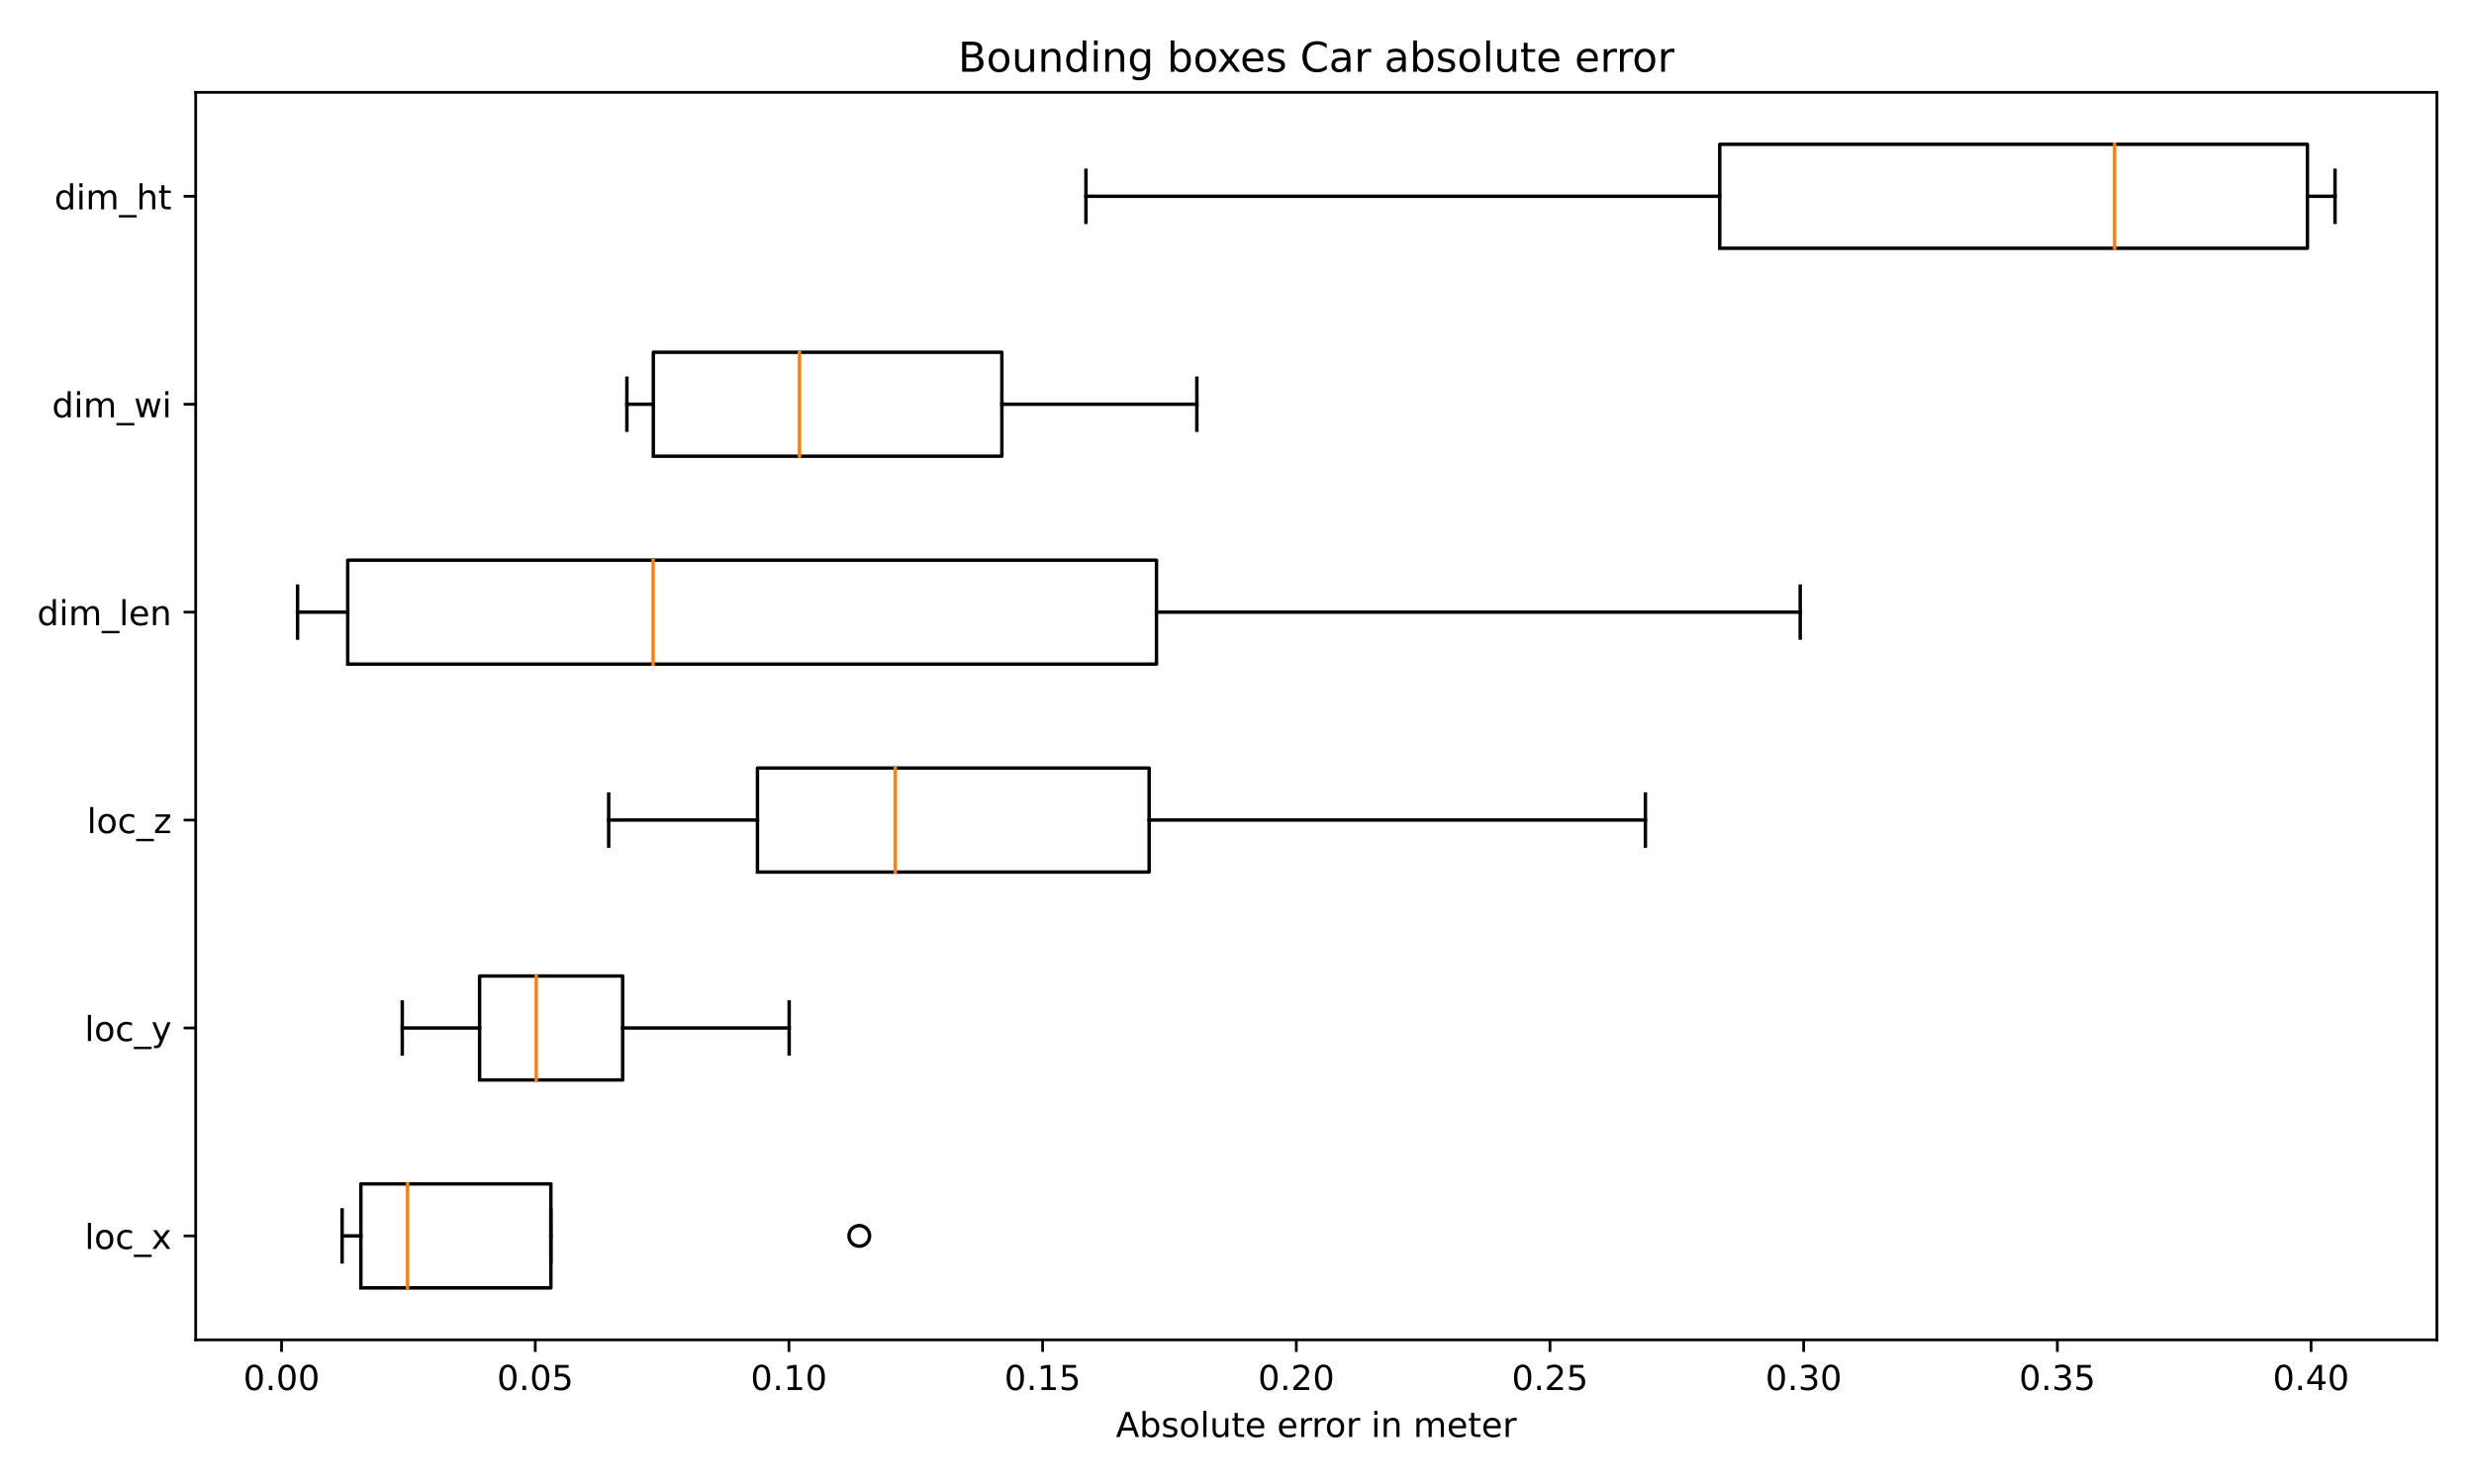
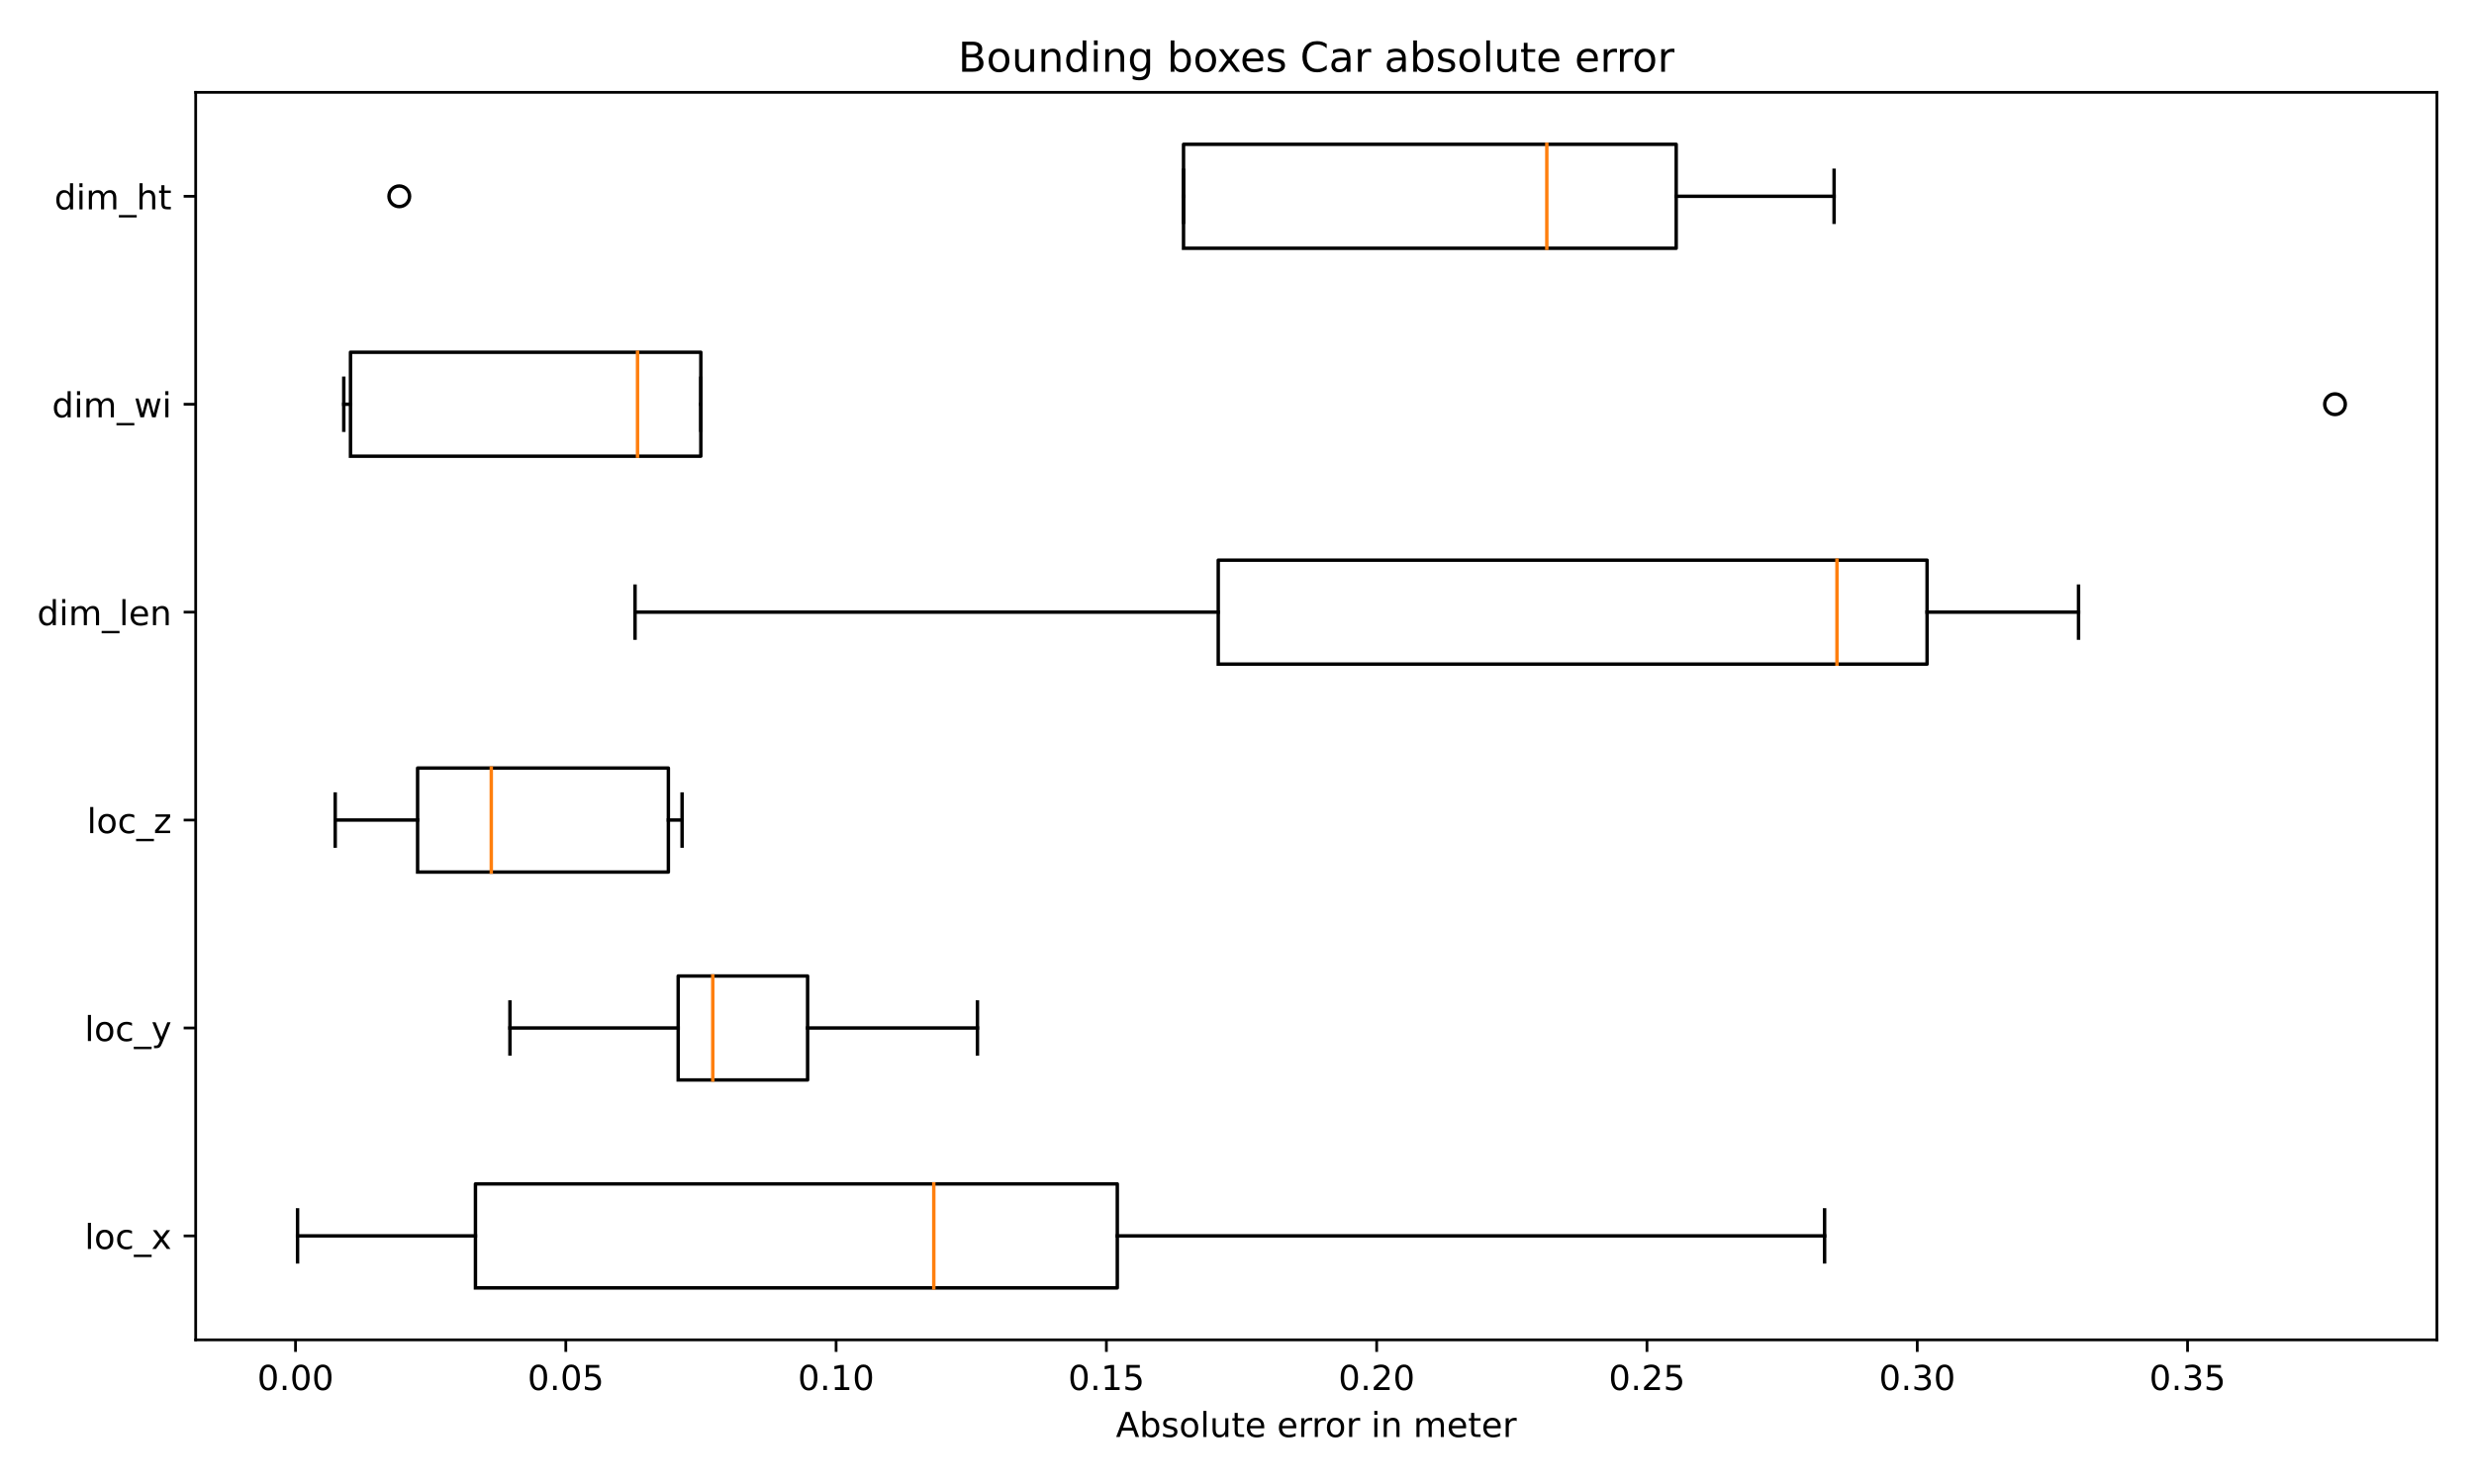
<svg xmlns="http://www.w3.org/2000/svg" xmlns:xlink="http://www.w3.org/1999/xlink" width="720pt" height="432pt" viewBox="0 0 720 432" version="1.1">
  <defs>
    <style type="text/css">*{stroke-linejoin: round; stroke-linecap: butt}</style>
  </defs>
  <g id="figure_1">
    <g id="patch_1">
      <path d="M 0 432  L 720 432  L 720 0  L 0 0  z " style="fill: #ffffff" />
    </g>
    <g id="axes_1">
      <g id="patch_2">
        <path d="M 56.95 390.04  L 709.2 390.04  L 709.2 26.88  L 56.95 26.88  z " style="fill: #ffffff" />
      </g>
      <g id="matplotlib.axis_1">
        <g id="xtick_1">
          <g id="line2d_1">
            <defs>
-               <path id="m356ff795f7" d="M 0 0  L 0 3.5  " style="stroke: #000000; stroke-width: 0.8" />
+               <path id="meb055a3986" d="M 0 0  L 0 3.5  " style="stroke: #000000; stroke-width: 0.8" />
            </defs>
            <g>
-               <use xlink:href="#m356ff795f7" x="81.938" y="390.04" style="stroke: #000000; stroke-width: 0.8" />
+               <use xlink:href="#meb055a3986" x="86.005" y="390.04" style="stroke: #000000; stroke-width: 0.8" />
            </g>
          </g>
          <g id="text_1">
-             <g transform="translate(70.80567 404.6384)scale(0.1 -0.1)">
+             <g transform="translate(74.87181 404.6384)scale(0.1 -0.1)">
              <defs>
                <path id="DejaVuSans-30" d="M 2034 4250  Q 1547 4250 1301 3770  Q 1056 3291 1056 2328  Q 1056 1369 1301 889  Q 1547 409 2034 409  Q 2525 409 2770 889  Q 3016 1369 3016 2328  Q 3016 3291 2770 3770  Q 2525 4250 2034 4250  z M 2034 4750  Q 2819 4750 3233 4129  Q 3647 3509 3647 2328  Q 3647 1150 3233 529  Q 2819 -91 2034 -91  Q 1250 -91 836 529  Q 422 1150 422 2328  Q 422 3509 836 4129  Q 1250 4750 2034 4750  z " transform="scale(0.015625)" />
                <path id="DejaVuSans-2e" d="M 684 794  L 1344 794  L 1344 0  L 684 0  L 684 794  z " transform="scale(0.015625)" />
              </defs>
              <use xlink:href="#DejaVuSans-30" />
              <use xlink:href="#DejaVuSans-2e" x="63.623" />
              <use xlink:href="#DejaVuSans-30" x="95.41" />
              <use xlink:href="#DejaVuSans-30" x="159.033" />
            </g>
          </g>
        </g>
        <g id="xtick_2">
          <g id="line2d_2">
            <g>
-               <use xlink:href="#m356ff795f7" x="155.768" y="390.04" style="stroke: #000000; stroke-width: 0.8" />
+               <use xlink:href="#meb055a3986" x="164.666" y="390.04" style="stroke: #000000; stroke-width: 0.8" />
            </g>
          </g>
          <g id="text_2">
-             <g transform="translate(144.6354 404.6384)scale(0.1 -0.1)">
+             <g transform="translate(153.5333 404.6384)scale(0.1 -0.1)">
              <defs>
                <path id="DejaVuSans-35" d="M 691 4666  L 3169 4666  L 3169 4134  L 1269 4134  L 1269 2991  Q 1406 3038 1543 3061  Q 1681 3084 1819 3084  Q 2600 3084 3056 2656  Q 3513 2228 3513 1497  Q 3513 744 3044 326  Q 2575 -91 1722 -91  Q 1428 -91 1123 -41  Q 819 9 494 109  L 494 744  Q 775 591 1075 516  Q 1375 441 1709 441  Q 2250 441 2565 725  Q 2881 1009 2881 1497  Q 2881 1984 2565 2268  Q 2250 2553 1709 2553  Q 1456 2553 1204 2497  Q 953 2441 691 2322  L 691 4666  z " transform="scale(0.015625)" />
              </defs>
              <use xlink:href="#DejaVuSans-30" />
              <use xlink:href="#DejaVuSans-2e" x="63.623" />
              <use xlink:href="#DejaVuSans-30" x="95.41" />
              <use xlink:href="#DejaVuSans-35" x="159.033" />
            </g>
          </g>
        </g>
        <g id="xtick_3">
          <g id="line2d_3">
            <g>
-               <use xlink:href="#m356ff795f7" x="229.598" y="390.04" style="stroke: #000000; stroke-width: 0.8" />
+               <use xlink:href="#meb055a3986" x="243.328" y="390.04" style="stroke: #000000; stroke-width: 0.8" />
            </g>
          </g>
          <g id="text_3">
-             <g transform="translate(218.4652 404.6384)scale(0.1 -0.1)">
+             <g transform="translate(232.1947 404.6384)scale(0.1 -0.1)">
              <defs>
                <path id="DejaVuSans-31" d="M 794 531  L 1825 531  L 1825 4091  L 703 3866  L 703 4441  L 1819 4666  L 2450 4666  L 2450 531  L 3481 531  L 3481 0  L 794 0  L 794 531  z " transform="scale(0.015625)" />
              </defs>
              <use xlink:href="#DejaVuSans-30" />
              <use xlink:href="#DejaVuSans-2e" x="63.623" />
              <use xlink:href="#DejaVuSans-31" x="95.41" />
              <use xlink:href="#DejaVuSans-30" x="159.033" />
            </g>
          </g>
        </g>
        <g id="xtick_4">
          <g id="line2d_4">
            <g>
-               <use xlink:href="#m356ff795f7" x="303.428" y="390.04" style="stroke: #000000; stroke-width: 0.8" />
+               <use xlink:href="#meb055a3986" x="321.989" y="390.04" style="stroke: #000000; stroke-width: 0.8" />
            </g>
          </g>
          <g id="text_4">
-             <g transform="translate(292.295 404.6384)scale(0.1 -0.1)">
+             <g transform="translate(310.8561 404.6384)scale(0.1 -0.1)">
              <use xlink:href="#DejaVuSans-30" />
              <use xlink:href="#DejaVuSans-2e" x="63.623" />
              <use xlink:href="#DejaVuSans-31" x="95.41" />
              <use xlink:href="#DejaVuSans-35" x="159.033" />
            </g>
          </g>
        </g>
        <g id="xtick_5">
          <g id="line2d_5">
            <g>
-               <use xlink:href="#m356ff795f7" x="377.258" y="390.04" style="stroke: #000000; stroke-width: 0.8" />
+               <use xlink:href="#meb055a3986" x="400.65" y="390.04" style="stroke: #000000; stroke-width: 0.8" />
            </g>
          </g>
          <g id="text_5">
-             <g transform="translate(366.1248 404.6384)scale(0.1 -0.1)">
+             <g transform="translate(389.5176 404.6384)scale(0.1 -0.1)">
              <defs>
                <path id="DejaVuSans-32" d="M 1228 531  L 3431 531  L 3431 0  L 469 0  L 469 531  Q 828 903 1448 1529  Q 2069 2156 2228 2338  Q 2531 2678 2651 2914  Q 2772 3150 2772 3378  Q 2772 3750 2511 3984  Q 2250 4219 1831 4219  Q 1534 4219 1204 4116  Q 875 4013 500 3803  L 500 4441  Q 881 4594 1212 4672  Q 1544 4750 1819 4750  Q 2544 4750 2975 4387  Q 3406 4025 3406 3419  Q 3406 3131 3298 2873  Q 3191 2616 2906 2266  Q 2828 2175 2409 1742  Q 1991 1309 1228 531  z " transform="scale(0.015625)" />
              </defs>
              <use xlink:href="#DejaVuSans-30" />
              <use xlink:href="#DejaVuSans-2e" x="63.623" />
              <use xlink:href="#DejaVuSans-32" x="95.41" />
              <use xlink:href="#DejaVuSans-30" x="159.033" />
            </g>
          </g>
        </g>
        <g id="xtick_6">
          <g id="line2d_6">
            <g>
-               <use xlink:href="#m356ff795f7" x="451.087" y="390.04" style="stroke: #000000; stroke-width: 0.8" />
+               <use xlink:href="#meb055a3986" x="479.312" y="390.04" style="stroke: #000000; stroke-width: 0.8" />
            </g>
          </g>
          <g id="text_6">
-             <g transform="translate(439.9545 404.6384)scale(0.1 -0.1)">
+             <g transform="translate(468.179 404.6384)scale(0.1 -0.1)">
              <use xlink:href="#DejaVuSans-30" />
              <use xlink:href="#DejaVuSans-2e" x="63.623" />
              <use xlink:href="#DejaVuSans-32" x="95.41" />
              <use xlink:href="#DejaVuSans-35" x="159.033" />
            </g>
          </g>
        </g>
        <g id="xtick_7">
          <g id="line2d_7">
            <g>
-               <use xlink:href="#m356ff795f7" x="524.917" y="390.04" style="stroke: #000000; stroke-width: 0.8" />
+               <use xlink:href="#meb055a3986" x="557.973" y="390.04" style="stroke: #000000; stroke-width: 0.8" />
            </g>
          </g>
          <g id="text_7">
-             <g transform="translate(513.7843 404.6384)scale(0.1 -0.1)">
+             <g transform="translate(546.8405 404.6384)scale(0.1 -0.1)">
              <defs>
                <path id="DejaVuSans-33" d="M 2597 2516  Q 3050 2419 3304 2112  Q 3559 1806 3559 1356  Q 3559 666 3084 287  Q 2609 -91 1734 -91  Q 1441 -91 1130 -33  Q 819 25 488 141  L 488 750  Q 750 597 1062 519  Q 1375 441 1716 441  Q 2309 441 2620 675  Q 2931 909 2931 1356  Q 2931 1769 2642 2001  Q 2353 2234 1838 2234  L 1294 2234  L 1294 2753  L 1863 2753  Q 2328 2753 2575 2939  Q 2822 3125 2822 3475  Q 2822 3834 2567 4026  Q 2313 4219 1838 4219  Q 1578 4219 1281 4162  Q 984 4106 628 3988  L 628 4550  Q 988 4650 1302 4700  Q 1616 4750 1894 4750  Q 2613 4750 3031 4423  Q 3450 4097 3450 3541  Q 3450 3153 3228 2886  Q 3006 2619 2597 2516  z " transform="scale(0.015625)" />
              </defs>
              <use xlink:href="#DejaVuSans-30" />
              <use xlink:href="#DejaVuSans-2e" x="63.623" />
              <use xlink:href="#DejaVuSans-33" x="95.41" />
              <use xlink:href="#DejaVuSans-30" x="159.033" />
            </g>
          </g>
        </g>
        <g id="xtick_8">
          <g id="line2d_8">
            <g>
-               <use xlink:href="#m356ff795f7" x="598.747" y="390.04" style="stroke: #000000; stroke-width: 0.8" />
+               <use xlink:href="#meb055a3986" x="636.635" y="390.04" style="stroke: #000000; stroke-width: 0.8" />
            </g>
          </g>
          <g id="text_8">
-             <g transform="translate(587.6141 404.6384)scale(0.1 -0.1)">
+             <g transform="translate(625.5019 404.6384)scale(0.1 -0.1)">
              <use xlink:href="#DejaVuSans-30" />
              <use xlink:href="#DejaVuSans-2e" x="63.623" />
              <use xlink:href="#DejaVuSans-33" x="95.41" />
              <use xlink:href="#DejaVuSans-35" x="159.033" />
            </g>
          </g>
        </g>
-         <g id="xtick_9">
-           <g id="line2d_9">
-             <g>
-               <use xlink:href="#m356ff795f7" x="672.577" y="390.04" style="stroke: #000000; stroke-width: 0.8" />
-             </g>
-           </g>
-           <g id="text_9">
-             <g transform="translate(661.4439 404.6384)scale(0.1 -0.1)">
-               <defs>
-                 <path id="DejaVuSans-34" d="M 2419 4116  L 825 1625  L 2419 1625  L 2419 4116  z M 2253 4666  L 3047 4666  L 3047 1625  L 3713 1625  L 3713 1100  L 3047 1100  L 3047 0  L 2419 0  L 2419 1100  L 313 1100  L 313 1709  L 2253 4666  z " transform="scale(0.015625)" />
-               </defs>
-               <use xlink:href="#DejaVuSans-30" />
-               <use xlink:href="#DejaVuSans-2e" x="63.623" />
-               <use xlink:href="#DejaVuSans-34" x="95.41" />
-               <use xlink:href="#DejaVuSans-30" x="159.033" />
-             </g>
-           </g>
-         </g>
-         <g id="text_10">
+         <g id="text_9">
          <g transform="translate(324.7555 418.3166)scale(0.1 -0.1)">
            <defs>
              <path id="DejaVuSans-41" d="M 2188 4044  L 1331 1722  L 3047 1722  L 2188 4044  z M 1831 4666  L 2547 4666  L 4325 0  L 3669 0  L 3244 1197  L 1141 1197  L 716 0  L 50 0  L 1831 4666  z " transform="scale(0.015625)" />
              <path id="DejaVuSans-62" d="M 3116 1747  Q 3116 2381 2855 2742  Q 2594 3103 2138 3103  Q 1681 3103 1420 2742  Q 1159 2381 1159 1747  Q 1159 1113 1420 752  Q 1681 391 2138 391  Q 2594 391 2855 752  Q 3116 1113 3116 1747  z M 1159 2969  Q 1341 3281 1617 3432  Q 1894 3584 2278 3584  Q 2916 3584 3314 3078  Q 3713 2572 3713 1747  Q 3713 922 3314 415  Q 2916 -91 2278 -91  Q 1894 -91 1617 61  Q 1341 213 1159 525  L 1159 0  L 581 0  L 581 4863  L 1159 4863  L 1159 2969  z " transform="scale(0.015625)" />
              <path id="DejaVuSans-73" d="M 2834 3397  L 2834 2853  Q 2591 2978 2328 3040  Q 2066 3103 1784 3103  Q 1356 3103 1142 2972  Q 928 2841 928 2578  Q 928 2378 1081 2264  Q 1234 2150 1697 2047  L 1894 2003  Q 2506 1872 2764 1633  Q 3022 1394 3022 966  Q 3022 478 2636 193  Q 2250 -91 1575 -91  Q 1294 -91 989 -36  Q 684 19 347 128  L 347 722  Q 666 556 975 473  Q 1284 391 1588 391  Q 1994 391 2212 530  Q 2431 669 2431 922  Q 2431 1156 2273 1281  Q 2116 1406 1581 1522  L 1381 1569  Q 847 1681 609 1914  Q 372 2147 372 2553  Q 372 3047 722 3315  Q 1072 3584 1716 3584  Q 2034 3584 2315 3537  Q 2597 3491 2834 3397  z " transform="scale(0.015625)" />
              <path id="DejaVuSans-6f" d="M 1959 3097  Q 1497 3097 1228 2736  Q 959 2375 959 1747  Q 959 1119 1226 758  Q 1494 397 1959 397  Q 2419 397 2687 759  Q 2956 1122 2956 1747  Q 2956 2369 2687 2733  Q 2419 3097 1959 3097  z M 1959 3584  Q 2709 3584 3137 3096  Q 3566 2609 3566 1747  Q 3566 888 3137 398  Q 2709 -91 1959 -91  Q 1206 -91 779 398  Q 353 888 353 1747  Q 353 2609 779 3096  Q 1206 3584 1959 3584  z " transform="scale(0.015625)" />
              <path id="DejaVuSans-6c" d="M 603 4863  L 1178 4863  L 1178 0  L 603 0  L 603 4863  z " transform="scale(0.015625)" />
              <path id="DejaVuSans-75" d="M 544 1381  L 544 3500  L 1119 3500  L 1119 1403  Q 1119 906 1312 657  Q 1506 409 1894 409  Q 2359 409 2629 706  Q 2900 1003 2900 1516  L 2900 3500  L 3475 3500  L 3475 0  L 2900 0  L 2900 538  Q 2691 219 2414 64  Q 2138 -91 1772 -91  Q 1169 -91 856 284  Q 544 659 544 1381  z M 1991 3584  L 1991 3584  z " transform="scale(0.015625)" />
              <path id="DejaVuSans-74" d="M 1172 4494  L 1172 3500  L 2356 3500  L 2356 3053  L 1172 3053  L 1172 1153  Q 1172 725 1289 603  Q 1406 481 1766 481  L 2356 481  L 2356 0  L 1766 0  Q 1100 0 847 248  Q 594 497 594 1153  L 594 3053  L 172 3053  L 172 3500  L 594 3500  L 594 4494  L 1172 4494  z " transform="scale(0.015625)" />
              <path id="DejaVuSans-65" d="M 3597 1894  L 3597 1613  L 953 1613  Q 991 1019 1311 708  Q 1631 397 2203 397  Q 2534 397 2845 478  Q 3156 559 3463 722  L 3463 178  Q 3153 47 2828 -22  Q 2503 -91 2169 -91  Q 1331 -91 842 396  Q 353 884 353 1716  Q 353 2575 817 3079  Q 1281 3584 2069 3584  Q 2775 3584 3186 3129  Q 3597 2675 3597 1894  z M 3022 2063  Q 3016 2534 2758 2815  Q 2500 3097 2075 3097  Q 1594 3097 1305 2825  Q 1016 2553 972 2059  L 3022 2063  z " transform="scale(0.015625)" />
              <path id="DejaVuSans-20" transform="scale(0.015625)" />
              <path id="DejaVuSans-72" d="M 2631 2963  Q 2534 3019 2420 3045  Q 2306 3072 2169 3072  Q 1681 3072 1420 2755  Q 1159 2438 1159 1844  L 1159 0  L 581 0  L 581 3500  L 1159 3500  L 1159 2956  Q 1341 3275 1631 3429  Q 1922 3584 2338 3584  Q 2397 3584 2469 3576  Q 2541 3569 2628 3553  L 2631 2963  z " transform="scale(0.015625)" />
              <path id="DejaVuSans-69" d="M 603 3500  L 1178 3500  L 1178 0  L 603 0  L 603 3500  z M 603 4863  L 1178 4863  L 1178 4134  L 603 4134  L 603 4863  z " transform="scale(0.015625)" />
              <path id="DejaVuSans-6e" d="M 3513 2113  L 3513 0  L 2938 0  L 2938 2094  Q 2938 2591 2744 2837  Q 2550 3084 2163 3084  Q 1697 3084 1428 2787  Q 1159 2491 1159 1978  L 1159 0  L 581 0  L 581 3500  L 1159 3500  L 1159 2956  Q 1366 3272 1645 3428  Q 1925 3584 2291 3584  Q 2894 3584 3203 3211  Q 3513 2838 3513 2113  z " transform="scale(0.015625)" />
              <path id="DejaVuSans-6d" d="M 3328 2828  Q 3544 3216 3844 3400  Q 4144 3584 4550 3584  Q 5097 3584 5394 3201  Q 5691 2819 5691 2113  L 5691 0  L 5113 0  L 5113 2094  Q 5113 2597 4934 2840  Q 4756 3084 4391 3084  Q 3944 3084 3684 2787  Q 3425 2491 3425 1978  L 3425 0  L 2847 0  L 2847 2094  Q 2847 2600 2669 2842  Q 2491 3084 2119 3084  Q 1678 3084 1418 2786  Q 1159 2488 1159 1978  L 1159 0  L 581 0  L 581 3500  L 1159 3500  L 1159 2956  Q 1356 3278 1631 3431  Q 1906 3584 2284 3584  Q 2666 3584 2933 3390  Q 3200 3197 3328 2828  z " transform="scale(0.015625)" />
            </defs>
            <use xlink:href="#DejaVuSans-41" />
            <use xlink:href="#DejaVuSans-62" x="68.408" />
            <use xlink:href="#DejaVuSans-73" x="131.885" />
            <use xlink:href="#DejaVuSans-6f" x="183.984" />
            <use xlink:href="#DejaVuSans-6c" x="245.166" />
            <use xlink:href="#DejaVuSans-75" x="272.949" />
            <use xlink:href="#DejaVuSans-74" x="336.328" />
            <use xlink:href="#DejaVuSans-65" x="375.537" />
            <use xlink:href="#DejaVuSans-20" x="437.061" />
            <use xlink:href="#DejaVuSans-65" x="468.848" />
            <use xlink:href="#DejaVuSans-72" x="530.371" />
            <use xlink:href="#DejaVuSans-72" x="569.734" />
            <use xlink:href="#DejaVuSans-6f" x="608.598" />
            <use xlink:href="#DejaVuSans-72" x="669.779" />
            <use xlink:href="#DejaVuSans-20" x="710.893" />
            <use xlink:href="#DejaVuSans-69" x="742.68" />
            <use xlink:href="#DejaVuSans-6e" x="770.463" />
            <use xlink:href="#DejaVuSans-20" x="833.842" />
            <use xlink:href="#DejaVuSans-6d" x="865.629" />
            <use xlink:href="#DejaVuSans-65" x="963.041" />
            <use xlink:href="#DejaVuSans-74" x="1024.564" />
            <use xlink:href="#DejaVuSans-65" x="1063.773" />
            <use xlink:href="#DejaVuSans-72" x="1125.297" />
          </g>
        </g>
      </g>
      <g id="matplotlib.axis_2">
        <g id="ytick_1">
-           <g id="line2d_10">
+           <g id="line2d_9">
            <defs>
-               <path id="m20f7558213" d="M 0 0  L -3.5 0  " style="stroke: #000000; stroke-width: 0.8" />
+               <path id="md4d0b07b8b" d="M 0 0  L -3.5 0  " style="stroke: #000000; stroke-width: 0.8" />
            </defs>
            <g>
-               <use xlink:href="#m20f7558213" x="56.95" y="359.777" style="stroke: #000000; stroke-width: 0.8" />
-             </g>
-           </g>
-           <g id="text_11">
+               <use xlink:href="#md4d0b07b8b" x="56.95" y="359.777" style="stroke: #000000; stroke-width: 0.8" />
+             </g>
+           </g>
+           <g id="text_10">
            <g transform="translate(24.63594 363.5759)scale(0.1 -0.1)">
              <defs>
                <path id="DejaVuSans-63" d="M 3122 3366  L 3122 2828  Q 2878 2963 2633 3030  Q 2388 3097 2138 3097  Q 1578 3097 1268 2742  Q 959 2388 959 1747  Q 959 1106 1268 751  Q 1578 397 2138 397  Q 2388 397 2633 464  Q 2878 531 3122 666  L 3122 134  Q 2881 22 2623 -34  Q 2366 -91 2075 -91  Q 1284 -91 818 406  Q 353 903 353 1747  Q 353 2603 823 3093  Q 1294 3584 2113 3584  Q 2378 3584 2631 3529  Q 2884 3475 3122 3366  z " transform="scale(0.015625)" />
                <path id="DejaVuSans-5f" d="M 3263 -1063  L 3263 -1509  L -63 -1509  L -63 -1063  L 3263 -1063  z " transform="scale(0.015625)" />
                <path id="DejaVuSans-78" d="M 3513 3500  L 2247 1797  L 3578 0  L 2900 0  L 1881 1375  L 863 0  L 184 0  L 1544 1831  L 300 3500  L 978 3500  L 1906 2253  L 2834 3500  L 3513 3500  z " transform="scale(0.015625)" />
              </defs>
              <use xlink:href="#DejaVuSans-6c" />
              <use xlink:href="#DejaVuSans-6f" x="27.783" />
              <use xlink:href="#DejaVuSans-63" x="88.965" />
              <use xlink:href="#DejaVuSans-5f" x="143.945" />
              <use xlink:href="#DejaVuSans-78" x="193.945" />
            </g>
          </g>
        </g>
        <g id="ytick_2">
-           <g id="line2d_11">
-             <g>
-               <use xlink:href="#m20f7558213" x="56.95" y="299.25" style="stroke: #000000; stroke-width: 0.8" />
-             </g>
-           </g>
-           <g id="text_12">
+           <g id="line2d_10">
+             <g>
+               <use xlink:href="#md4d0b07b8b" x="56.95" y="299.25" style="stroke: #000000; stroke-width: 0.8" />
+             </g>
+           </g>
+           <g id="text_11">
            <g transform="translate(24.63594 303.0492)scale(0.1 -0.1)">
              <defs>
                <path id="DejaVuSans-79" d="M 2059 -325  Q 1816 -950 1584 -1140  Q 1353 -1331 966 -1331  L 506 -1331  L 506 -850  L 844 -850  Q 1081 -850 1212 -737  Q 1344 -625 1503 -206  L 1606 56  L 191 3500  L 800 3500  L 1894 763  L 2988 3500  L 3597 3500  L 2059 -325  z " transform="scale(0.015625)" />
              </defs>
              <use xlink:href="#DejaVuSans-6c" />
              <use xlink:href="#DejaVuSans-6f" x="27.783" />
              <use xlink:href="#DejaVuSans-63" x="88.965" />
              <use xlink:href="#DejaVuSans-5f" x="143.945" />
              <use xlink:href="#DejaVuSans-79" x="193.945" />
            </g>
          </g>
        </g>
        <g id="ytick_3">
-           <g id="line2d_12">
-             <g>
-               <use xlink:href="#m20f7558213" x="56.95" y="238.723" style="stroke: #000000; stroke-width: 0.8" />
-             </g>
-           </g>
-           <g id="text_13">
+           <g id="line2d_11">
+             <g>
+               <use xlink:href="#md4d0b07b8b" x="56.95" y="238.723" style="stroke: #000000; stroke-width: 0.8" />
+             </g>
+           </g>
+           <g id="text_12">
            <g transform="translate(25.30625 242.5226)scale(0.1 -0.1)">
              <defs>
                <path id="DejaVuSans-7a" d="M 353 3500  L 3084 3500  L 3084 2975  L 922 459  L 3084 459  L 3084 0  L 275 0  L 275 525  L 2438 3041  L 353 3041  L 353 3500  z " transform="scale(0.015625)" />
              </defs>
              <use xlink:href="#DejaVuSans-6c" />
              <use xlink:href="#DejaVuSans-6f" x="27.783" />
              <use xlink:href="#DejaVuSans-63" x="88.965" />
              <use xlink:href="#DejaVuSans-5f" x="143.945" />
              <use xlink:href="#DejaVuSans-7a" x="193.945" />
            </g>
          </g>
        </g>
        <g id="ytick_4">
-           <g id="line2d_13">
-             <g>
-               <use xlink:href="#m20f7558213" x="56.95" y="178.197" style="stroke: #000000; stroke-width: 0.8" />
-             </g>
-           </g>
-           <g id="text_14">
+           <g id="line2d_12">
+             <g>
+               <use xlink:href="#md4d0b07b8b" x="56.95" y="178.197" style="stroke: #000000; stroke-width: 0.8" />
+             </g>
+           </g>
+           <g id="text_13">
            <g transform="translate(10.81406 181.9959)scale(0.1 -0.1)">
              <defs>
                <path id="DejaVuSans-64" d="M 2906 2969  L 2906 4863  L 3481 4863  L 3481 0  L 2906 0  L 2906 525  Q 2725 213 2448 61  Q 2172 -91 1784 -91  Q 1150 -91 751 415  Q 353 922 353 1747  Q 353 2572 751 3078  Q 1150 3584 1784 3584  Q 2172 3584 2448 3432  Q 2725 3281 2906 2969  z M 947 1747  Q 947 1113 1208 752  Q 1469 391 1925 391  Q 2381 391 2643 752  Q 2906 1113 2906 1747  Q 2906 2381 2643 2742  Q 2381 3103 1925 3103  Q 1469 3103 1208 2742  Q 947 2381 947 1747  z " transform="scale(0.015625)" />
              </defs>
              <use xlink:href="#DejaVuSans-64" />
              <use xlink:href="#DejaVuSans-69" x="63.477" />
              <use xlink:href="#DejaVuSans-6d" x="91.26" />
              <use xlink:href="#DejaVuSans-5f" x="188.672" />
              <use xlink:href="#DejaVuSans-6c" x="238.672" />
              <use xlink:href="#DejaVuSans-65" x="266.455" />
              <use xlink:href="#DejaVuSans-6e" x="327.979" />
            </g>
          </g>
        </g>
        <g id="ytick_5">
-           <g id="line2d_14">
-             <g>
-               <use xlink:href="#m20f7558213" x="56.95" y="117.67" style="stroke: #000000; stroke-width: 0.8" />
-             </g>
-           </g>
-           <g id="text_15">
+           <g id="line2d_13">
+             <g>
+               <use xlink:href="#md4d0b07b8b" x="56.95" y="117.67" style="stroke: #000000; stroke-width: 0.8" />
+             </g>
+           </g>
+           <g id="text_14">
            <g transform="translate(15.12656 121.4692)scale(0.1 -0.1)">
              <defs>
                <path id="DejaVuSans-77" d="M 269 3500  L 844 3500  L 1563 769  L 2278 3500  L 2956 3500  L 3675 769  L 4391 3500  L 4966 3500  L 4050 0  L 3372 0  L 2619 2869  L 1863 0  L 1184 0  L 269 3500  z " transform="scale(0.015625)" />
              </defs>
              <use xlink:href="#DejaVuSans-64" />
              <use xlink:href="#DejaVuSans-69" x="63.477" />
              <use xlink:href="#DejaVuSans-6d" x="91.26" />
              <use xlink:href="#DejaVuSans-5f" x="188.672" />
              <use xlink:href="#DejaVuSans-77" x="238.672" />
              <use xlink:href="#DejaVuSans-69" x="320.459" />
            </g>
          </g>
        </g>
        <g id="ytick_6">
-           <g id="line2d_15">
-             <g>
-               <use xlink:href="#m20f7558213" x="56.95" y="57.143" style="stroke: #000000; stroke-width: 0.8" />
-             </g>
-           </g>
-           <g id="text_16">
+           <g id="line2d_14">
+             <g>
+               <use xlink:href="#md4d0b07b8b" x="56.95" y="57.143" style="stroke: #000000; stroke-width: 0.8" />
+             </g>
+           </g>
+           <g id="text_15">
            <g transform="translate(15.825 60.94255)scale(0.1 -0.1)">
              <defs>
                <path id="DejaVuSans-68" d="M 3513 2113  L 3513 0  L 2938 0  L 2938 2094  Q 2938 2591 2744 2837  Q 2550 3084 2163 3084  Q 1697 3084 1428 2787  Q 1159 2491 1159 1978  L 1159 0  L 581 0  L 581 4863  L 1159 4863  L 1159 2956  Q 1366 3272 1645 3428  Q 1925 3584 2291 3584  Q 2894 3584 3203 3211  Q 3513 2838 3513 2113  z " transform="scale(0.015625)" />
              </defs>
              <use xlink:href="#DejaVuSans-64" />
              <use xlink:href="#DejaVuSans-69" x="63.477" />
              <use xlink:href="#DejaVuSans-6d" x="91.26" />
              <use xlink:href="#DejaVuSans-5f" x="188.672" />
              <use xlink:href="#DejaVuSans-68" x="238.672" />
              <use xlink:href="#DejaVuSans-74" x="302.051" />
            </g>
          </g>
        </g>
      </g>
+       <g id="line2d_15">
+         <path d="M 138.368 374.908  L 138.368 344.645  L 325.164 344.645  L 325.164 374.908  L 138.368 374.908  " clip-path="url(#p51134a3897)" style="fill: none; stroke: #000000; stroke-linecap: square" />
+       </g>
      <g id="line2d_16">
-         <path d="M 105.019 374.908  L 105.019 344.645  L 160.317 344.645  L 160.317 374.908  L 105.019 374.908  " clip-path="url(#pae2716139d)" style="fill: none; stroke: #000000; stroke-linecap: square" />
+         <path d="M 138.368 359.777  L 86.598 359.777  " clip-path="url(#p51134a3897)" style="fill: none; stroke: #000000; stroke-linecap: square" />
      </g>
      <g id="line2d_17">
-         <path d="M 105.019 359.777  L 99.566 359.777  " clip-path="url(#pae2716139d)" style="fill: none; stroke: #000000; stroke-linecap: square" />
+         <path d="M 325.164 359.777  L 531.008 359.777  " clip-path="url(#p51134a3897)" style="fill: none; stroke: #000000; stroke-linecap: square" />
      </g>
      <g id="line2d_18">
-         <path d="M 160.317 359.777  L 160.317 359.777  " clip-path="url(#pae2716139d)" style="fill: none; stroke: #000000; stroke-linecap: square" />
+         <path d="M 86.598 367.342  L 86.598 352.211  " clip-path="url(#p51134a3897)" style="fill: none; stroke: #000000; stroke-linecap: square" />
      </g>
      <g id="line2d_19">
-         <path d="M 99.566 367.342  L 99.566 352.211  " clip-path="url(#pae2716139d)" style="fill: none; stroke: #000000; stroke-linecap: square" />
-       </g>
-       <g id="line2d_20">
-         <path d="M 160.317 367.342  L 160.317 352.211  " clip-path="url(#pae2716139d)" style="fill: none; stroke: #000000; stroke-linecap: square" />
-       </g>
+         <path d="M 531.008 367.342  L 531.008 352.211  " clip-path="url(#p51134a3897)" style="fill: none; stroke: #000000; stroke-linecap: square" />
+       </g>
+       <g id="line2d_20" />
      <g id="line2d_21">
+         <path d="M 197.37 314.382  L 197.37 284.118  L 235.035 284.118  L 235.035 314.382  L 197.37 314.382  " clip-path="url(#p51134a3897)" style="fill: none; stroke: #000000; stroke-linecap: square" />
+       </g>
+       <g id="line2d_22">
+         <path d="M 197.37 299.25  L 148.408 299.25  " clip-path="url(#p51134a3897)" style="fill: none; stroke: #000000; stroke-linecap: square" />
+       </g>
+       <g id="line2d_23">
+         <path d="M 235.035 299.25  L 284.46 299.25  " clip-path="url(#p51134a3897)" style="fill: none; stroke: #000000; stroke-linecap: square" />
+       </g>
+       <g id="line2d_24">
+         <path d="M 148.408 306.816  L 148.408 291.684  " clip-path="url(#p51134a3897)" style="fill: none; stroke: #000000; stroke-linecap: square" />
+       </g>
+       <g id="line2d_25">
+         <path d="M 284.46 306.816  L 284.46 291.684  " clip-path="url(#p51134a3897)" style="fill: none; stroke: #000000; stroke-linecap: square" />
+       </g>
+       <g id="line2d_26" />
+       <g id="line2d_27">
+         <path d="M 121.534 253.855  L 121.534 223.592  L 194.512 223.592  L 194.512 253.855  L 121.534 253.855  " clip-path="url(#p51134a3897)" style="fill: none; stroke: #000000; stroke-linecap: square" />
+       </g>
+       <g id="line2d_28">
+         <path d="M 121.534 238.723  L 97.555 238.723  " clip-path="url(#p51134a3897)" style="fill: none; stroke: #000000; stroke-linecap: square" />
+       </g>
+       <g id="line2d_29">
+         <path d="M 194.512 238.723  L 198.505 238.723  " clip-path="url(#p51134a3897)" style="fill: none; stroke: #000000; stroke-linecap: square" />
+       </g>
+       <g id="line2d_30">
+         <path d="M 97.555 246.289  L 97.555 231.157  " clip-path="url(#p51134a3897)" style="fill: none; stroke: #000000; stroke-linecap: square" />
+       </g>
+       <g id="line2d_31">
+         <path d="M 198.505 246.289  L 198.505 231.157  " clip-path="url(#p51134a3897)" style="fill: none; stroke: #000000; stroke-linecap: square" />
+       </g>
+       <g id="line2d_32" />
+       <g id="line2d_33">
+         <path d="M 354.542 193.328  L 354.542 163.065  L 560.833 163.065  L 560.833 193.328  L 354.542 193.328  " clip-path="url(#p51134a3897)" style="fill: none; stroke: #000000; stroke-linecap: square" />
+       </g>
+       <g id="line2d_34">
+         <path d="M 354.542 178.197  L 184.814 178.197  " clip-path="url(#p51134a3897)" style="fill: none; stroke: #000000; stroke-linecap: square" />
+       </g>
+       <g id="line2d_35">
+         <path d="M 560.833 178.197  L 604.906 178.197  " clip-path="url(#p51134a3897)" style="fill: none; stroke: #000000; stroke-linecap: square" />
+       </g>
+       <g id="line2d_36">
+         <path d="M 184.814 185.762  L 184.814 170.631  " clip-path="url(#p51134a3897)" style="fill: none; stroke: #000000; stroke-linecap: square" />
+       </g>
+       <g id="line2d_37">
+         <path d="M 604.906 185.762  L 604.906 170.631  " clip-path="url(#p51134a3897)" style="fill: none; stroke: #000000; stroke-linecap: square" />
+       </g>
+       <g id="line2d_38" />
+       <g id="line2d_39">
+         <path d="M 102.003 132.802  L 102.003 102.538  L 203.961 102.538  L 203.961 132.802  L 102.003 132.802  " clip-path="url(#p51134a3897)" style="fill: none; stroke: #000000; stroke-linecap: square" />
+       </g>
+       <g id="line2d_40">
+         <path d="M 102.003 117.67  L 100.05 117.67  " clip-path="url(#p51134a3897)" style="fill: none; stroke: #000000; stroke-linecap: square" />
+       </g>
+       <g id="line2d_41">
+         <path d="M 203.961 117.67  L 203.961 117.67  " clip-path="url(#p51134a3897)" style="fill: none; stroke: #000000; stroke-linecap: square" />
+       </g>
+       <g id="line2d_42">
+         <path d="M 100.05 125.236  L 100.05 110.104  " clip-path="url(#p51134a3897)" style="fill: none; stroke: #000000; stroke-linecap: square" />
+       </g>
+       <g id="line2d_43">
+         <path d="M 203.961 125.236  L 203.961 110.104  " clip-path="url(#p51134a3897)" style="fill: none; stroke: #000000; stroke-linecap: square" />
+       </g>
+       <g id="line2d_44">
        <defs>
-           <path id="m0447cc8f1d" d="M 0 3  C 0.796 3 1.559 2.684 2.121 2.121  C 2.684 1.559 3 0.796 3 0  C 3 -0.796 2.684 -1.559 2.121 -2.121  C 1.559 -2.684 0.796 -3 0 -3  C -0.796 -3 -1.559 -2.684 -2.121 -2.121  C -2.684 -1.559 -3 -0.796 -3 0  C -3 0.796 -2.684 1.559 -2.121 2.121  C -1.559 2.684 -0.796 3 0 3  z " style="stroke: #000000" />
+           <path id="m9aee083a81" d="M 0 3  C 0.796 3 1.559 2.684 2.121 2.121  C 2.684 1.559 3 0.796 3 0  C 3 -0.796 2.684 -1.559 2.121 -2.121  C 1.559 -2.684 0.796 -3 0 -3  C -0.796 -3 -1.559 -2.684 -2.121 -2.121  C -2.684 -1.559 -3 -0.796 -3 0  C -3 0.796 -2.684 1.559 -2.121 2.121  C -1.559 2.684 -0.796 3 0 3  z " style="stroke: #000000" />
        </defs>
-         <g clip-path="url(#pae2716139d)">
-           <use xlink:href="#m0447cc8f1d" x="250.08" y="359.777" style="fill-opacity: 0; stroke: #000000" />
-         </g>
-       </g>
-       <g id="line2d_22">
-         <path d="M 139.572 314.382  L 139.572 284.118  L 181.211 284.118  L 181.211 314.382  L 139.572 314.382  " clip-path="url(#pae2716139d)" style="fill: none; stroke: #000000; stroke-linecap: square" />
-       </g>
-       <g id="line2d_23">
-         <path d="M 139.572 299.25  L 117.07 299.25  " clip-path="url(#pae2716139d)" style="fill: none; stroke: #000000; stroke-linecap: square" />
-       </g>
-       <g id="line2d_24">
-         <path d="M 181.211 299.25  L 229.668 299.25  " clip-path="url(#pae2716139d)" style="fill: none; stroke: #000000; stroke-linecap: square" />
-       </g>
-       <g id="line2d_25">
-         <path d="M 117.07 306.816  L 117.07 291.684  " clip-path="url(#pae2716139d)" style="fill: none; stroke: #000000; stroke-linecap: square" />
-       </g>
-       <g id="line2d_26">
-         <path d="M 229.668 306.816  L 229.668 291.684  " clip-path="url(#pae2716139d)" style="fill: none; stroke: #000000; stroke-linecap: square" />
-       </g>
-       <g id="line2d_27" />
-       <g id="line2d_28">
-         <path d="M 220.441 253.855  L 220.441 223.592  L 334.426 223.592  L 334.426 253.855  L 220.441 253.855  " clip-path="url(#pae2716139d)" style="fill: none; stroke: #000000; stroke-linecap: square" />
-       </g>
-       <g id="line2d_29">
-         <path d="M 220.441 238.723  L 177.146 238.723  " clip-path="url(#pae2716139d)" style="fill: none; stroke: #000000; stroke-linecap: square" />
-       </g>
-       <g id="line2d_30">
-         <path d="M 334.426 238.723  L 478.857 238.723  " clip-path="url(#pae2716139d)" style="fill: none; stroke: #000000; stroke-linecap: square" />
-       </g>
-       <g id="line2d_31">
-         <path d="M 177.146 246.289  L 177.146 231.157  " clip-path="url(#pae2716139d)" style="fill: none; stroke: #000000; stroke-linecap: square" />
-       </g>
-       <g id="line2d_32">
-         <path d="M 478.857 246.289  L 478.857 231.157  " clip-path="url(#pae2716139d)" style="fill: none; stroke: #000000; stroke-linecap: square" />
-       </g>
-       <g id="line2d_33" />
-       <g id="line2d_34">
-         <path d="M 101.196 193.328  L 101.196 163.065  L 336.569 163.065  L 336.569 193.328  L 101.196 193.328  " clip-path="url(#pae2716139d)" style="fill: none; stroke: #000000; stroke-linecap: square" />
-       </g>
-       <g id="line2d_35">
-         <path d="M 101.196 178.197  L 86.598 178.197  " clip-path="url(#pae2716139d)" style="fill: none; stroke: #000000; stroke-linecap: square" />
-       </g>
-       <g id="line2d_36">
-         <path d="M 336.569 178.197  L 523.912 178.197  " clip-path="url(#pae2716139d)" style="fill: none; stroke: #000000; stroke-linecap: square" />
-       </g>
-       <g id="line2d_37">
-         <path d="M 86.598 185.762  L 86.598 170.631  " clip-path="url(#pae2716139d)" style="fill: none; stroke: #000000; stroke-linecap: square" />
-       </g>
-       <g id="line2d_38">
-         <path d="M 523.912 185.762  L 523.912 170.631  " clip-path="url(#pae2716139d)" style="fill: none; stroke: #000000; stroke-linecap: square" />
-       </g>
-       <g id="line2d_39" />
-       <g id="line2d_40">
-         <path d="M 190.133 132.802  L 190.133 102.538  L 291.567 102.538  L 291.567 132.802  L 190.133 132.802  " clip-path="url(#pae2716139d)" style="fill: none; stroke: #000000; stroke-linecap: square" />
-       </g>
-       <g id="line2d_41">
-         <path d="M 190.133 117.67  L 182.439 117.67  " clip-path="url(#pae2716139d)" style="fill: none; stroke: #000000; stroke-linecap: square" />
-       </g>
-       <g id="line2d_42">
-         <path d="M 291.567 117.67  L 348.317 117.67  " clip-path="url(#pae2716139d)" style="fill: none; stroke: #000000; stroke-linecap: square" />
-       </g>
-       <g id="line2d_43">
-         <path d="M 182.439 125.236  L 182.439 110.104  " clip-path="url(#pae2716139d)" style="fill: none; stroke: #000000; stroke-linecap: square" />
-       </g>
-       <g id="line2d_44">
-         <path d="M 348.317 125.236  L 348.317 110.104  " clip-path="url(#pae2716139d)" style="fill: none; stroke: #000000; stroke-linecap: square" />
-       </g>
-       <g id="line2d_45" />
+         <g clip-path="url(#p51134a3897)">
+           <use xlink:href="#m9aee083a81" x="679.552" y="117.67" style="fill-opacity: 0; stroke: #000000" />
+         </g>
+       </g>
+       <g id="line2d_45">
+         <path d="M 344.438 72.275  L 344.438 42.012  L 487.819 42.012  L 487.819 72.275  L 344.438 72.275  " clip-path="url(#p51134a3897)" style="fill: none; stroke: #000000; stroke-linecap: square" />
+       </g>
      <g id="line2d_46">
-         <path d="M 500.493 72.275  L 500.493 42.012  L 671.526 42.012  L 671.526 72.275  L 500.493 72.275  " clip-path="url(#pae2716139d)" style="fill: none; stroke: #000000; stroke-linecap: square" />
+         <path d="M 344.438 57.143  L 344.438 57.143  " clip-path="url(#p51134a3897)" style="fill: none; stroke: #000000; stroke-linecap: square" />
      </g>
      <g id="line2d_47">
-         <path d="M 500.493 57.143  L 316.042 57.143  " clip-path="url(#pae2716139d)" style="fill: none; stroke: #000000; stroke-linecap: square" />
+         <path d="M 487.819 57.143  L 533.771 57.143  " clip-path="url(#p51134a3897)" style="fill: none; stroke: #000000; stroke-linecap: square" />
      </g>
      <g id="line2d_48">
-         <path d="M 671.526 57.143  L 679.552 57.143  " clip-path="url(#pae2716139d)" style="fill: none; stroke: #000000; stroke-linecap: square" />
+         <path d="M 344.438 64.709  L 344.438 49.578  " clip-path="url(#p51134a3897)" style="fill: none; stroke: #000000; stroke-linecap: square" />
      </g>
      <g id="line2d_49">
-         <path d="M 316.042 64.709  L 316.042 49.578  " clip-path="url(#pae2716139d)" style="fill: none; stroke: #000000; stroke-linecap: square" />
+         <path d="M 533.771 64.709  L 533.771 49.578  " clip-path="url(#p51134a3897)" style="fill: none; stroke: #000000; stroke-linecap: square" />
      </g>
      <g id="line2d_50">
-         <path d="M 679.552 64.709  L 679.552 49.578  " clip-path="url(#pae2716139d)" style="fill: none; stroke: #000000; stroke-linecap: square" />
-       </g>
-       <g id="line2d_51" />
+         <g clip-path="url(#p51134a3897)">
+           <use xlink:href="#m9aee083a81" x="116.202" y="57.143" style="fill-opacity: 0; stroke: #000000" />
+         </g>
+       </g>
+       <g id="line2d_51">
+         <path d="M 271.756 374.908  L 271.756 344.645  " clip-path="url(#p51134a3897)" style="fill: none; stroke: #ff7f0e; stroke-linecap: square" />
+       </g>
      <g id="line2d_52">
-         <path d="M 118.616 374.908  L 118.616 344.645  " clip-path="url(#pae2716139d)" style="fill: none; stroke: #ff7f0e; stroke-linecap: square" />
+         <path d="M 207.436 314.382  L 207.436 284.118  " clip-path="url(#p51134a3897)" style="fill: none; stroke: #ff7f0e; stroke-linecap: square" />
      </g>
      <g id="line2d_53">
-         <path d="M 156.066 314.382  L 156.066 284.118  " clip-path="url(#pae2716139d)" style="fill: none; stroke: #ff7f0e; stroke-linecap: square" />
+         <path d="M 142.978 253.855  L 142.978 223.592  " clip-path="url(#p51134a3897)" style="fill: none; stroke: #ff7f0e; stroke-linecap: square" />
      </g>
      <g id="line2d_54">
-         <path d="M 260.577 253.855  L 260.577 223.592  " clip-path="url(#pae2716139d)" style="fill: none; stroke: #ff7f0e; stroke-linecap: square" />
+         <path d="M 534.609 193.328  L 534.609 163.065  " clip-path="url(#p51134a3897)" style="fill: none; stroke: #ff7f0e; stroke-linecap: square" />
      </g>
      <g id="line2d_55">
-         <path d="M 190.092 193.328  L 190.092 163.065  " clip-path="url(#pae2716139d)" style="fill: none; stroke: #ff7f0e; stroke-linecap: square" />
+         <path d="M 185.537 132.802  L 185.537 102.538  " clip-path="url(#p51134a3897)" style="fill: none; stroke: #ff7f0e; stroke-linecap: square" />
      </g>
      <g id="line2d_56">
-         <path d="M 232.675 132.802  L 232.675 102.538  " clip-path="url(#pae2716139d)" style="fill: none; stroke: #ff7f0e; stroke-linecap: square" />
-       </g>
-       <g id="line2d_57">
-         <path d="M 615.414 72.275  L 615.414 42.012  " clip-path="url(#pae2716139d)" style="fill: none; stroke: #ff7f0e; stroke-linecap: square" />
+         <path d="M 450.164 72.275  L 450.164 42.012  " clip-path="url(#p51134a3897)" style="fill: none; stroke: #ff7f0e; stroke-linecap: square" />
      </g>
      <g id="patch_3">
        <path d="M 56.95 390.04  L 56.95 26.88  " style="fill: none; stroke: #000000; stroke-width: 0.8; stroke-linejoin: miter; stroke-linecap: square" />
      </g>
      <g id="patch_4">
        <path d="M 709.2 390.04  L 709.2 26.88  " style="fill: none; stroke: #000000; stroke-width: 0.8; stroke-linejoin: miter; stroke-linecap: square" />
      </g>
      <g id="patch_5">
        <path d="M 56.95 390.04  L 709.2 390.04  " style="fill: none; stroke: #000000; stroke-width: 0.8; stroke-linejoin: miter; stroke-linecap: square" />
      </g>
      <g id="patch_6">
        <path d="M 56.95 26.88  L 709.2 26.88  " style="fill: none; stroke: #000000; stroke-width: 0.8; stroke-linejoin: miter; stroke-linecap: square" />
      </g>
-       <g id="text_17">
+       <g id="text_16">
        <g transform="translate(278.8409 20.88)scale(0.12 -0.12)">
          <defs>
            <path id="DejaVuSans-42" d="M 1259 2228  L 1259 519  L 2272 519  Q 2781 519 3026 730  Q 3272 941 3272 1375  Q 3272 1813 3026 2020  Q 2781 2228 2272 2228  L 1259 2228  z M 1259 4147  L 1259 2741  L 2194 2741  Q 2656 2741 2882 2914  Q 3109 3088 3109 3444  Q 3109 3797 2882 3972  Q 2656 4147 2194 4147  L 1259 4147  z M 628 4666  L 2241 4666  Q 2963 4666 3353 4366  Q 3744 4066 3744 3513  Q 3744 3084 3544 2831  Q 3344 2578 2956 2516  Q 3422 2416 3680 2098  Q 3938 1781 3938 1306  Q 3938 681 3513 340  Q 3088 0 2303 0  L 628 0  L 628 4666  z " transform="scale(0.015625)" />
            <path id="DejaVuSans-67" d="M 2906 1791  Q 2906 2416 2648 2759  Q 2391 3103 1925 3103  Q 1463 3103 1205 2759  Q 947 2416 947 1791  Q 947 1169 1205 825  Q 1463 481 1925 481  Q 2391 481 2648 825  Q 2906 1169 2906 1791  z M 3481 434  Q 3481 -459 3084 -895  Q 2688 -1331 1869 -1331  Q 1566 -1331 1297 -1286  Q 1028 -1241 775 -1147  L 775 -588  Q 1028 -725 1275 -790  Q 1522 -856 1778 -856  Q 2344 -856 2625 -561  Q 2906 -266 2906 331  L 2906 616  Q 2728 306 2450 153  Q 2172 0 1784 0  Q 1141 0 747 490  Q 353 981 353 1791  Q 353 2603 747 3093  Q 1141 3584 1784 3584  Q 2172 3584 2450 3431  Q 2728 3278 2906 2969  L 2906 3500  L 3481 3500  L 3481 434  z " transform="scale(0.015625)" />
            <path id="DejaVuSans-43" d="M 4122 4306  L 4122 3641  Q 3803 3938 3442 4084  Q 3081 4231 2675 4231  Q 1875 4231 1450 3742  Q 1025 3253 1025 2328  Q 1025 1406 1450 917  Q 1875 428 2675 428  Q 3081 428 3442 575  Q 3803 722 4122 1019  L 4122 359  Q 3791 134 3420 21  Q 3050 -91 2638 -91  Q 1578 -91 968 557  Q 359 1206 359 2328  Q 359 3453 968 4101  Q 1578 4750 2638 4750  Q 3056 4750 3426 4639  Q 3797 4528 4122 4306  z " transform="scale(0.015625)" />
            <path id="DejaVuSans-61" d="M 2194 1759  Q 1497 1759 1228 1600  Q 959 1441 959 1056  Q 959 750 1161 570  Q 1363 391 1709 391  Q 2188 391 2477 730  Q 2766 1069 2766 1631  L 2766 1759  L 2194 1759  z M 3341 1997  L 3341 0  L 2766 0  L 2766 531  Q 2569 213 2275 61  Q 1981 -91 1556 -91  Q 1019 -91 701 211  Q 384 513 384 1019  Q 384 1609 779 1909  Q 1175 2209 1959 2209  L 2766 2209  L 2766 2266  Q 2766 2663 2505 2880  Q 2244 3097 1772 3097  Q 1472 3097 1187 3025  Q 903 2953 641 2809  L 641 3341  Q 956 3463 1253 3523  Q 1550 3584 1831 3584  Q 2591 3584 2966 3190  Q 3341 2797 3341 1997  z " transform="scale(0.015625)" />
          </defs>
          <use xlink:href="#DejaVuSans-42" />
          <use xlink:href="#DejaVuSans-6f" x="68.604" />
          <use xlink:href="#DejaVuSans-75" x="129.785" />
          <use xlink:href="#DejaVuSans-6e" x="193.164" />
          <use xlink:href="#DejaVuSans-64" x="256.543" />
          <use xlink:href="#DejaVuSans-69" x="320.02" />
          <use xlink:href="#DejaVuSans-6e" x="347.803" />
          <use xlink:href="#DejaVuSans-67" x="411.182" />
          <use xlink:href="#DejaVuSans-20" x="474.658" />
          <use xlink:href="#DejaVuSans-62" x="506.445" />
          <use xlink:href="#DejaVuSans-6f" x="569.922" />
          <use xlink:href="#DejaVuSans-78" x="627.979" />
          <use xlink:href="#DejaVuSans-65" x="684.033" />
          <use xlink:href="#DejaVuSans-73" x="745.557" />
          <use xlink:href="#DejaVuSans-20" x="797.656" />
          <use xlink:href="#DejaVuSans-43" x="829.443" />
          <use xlink:href="#DejaVuSans-61" x="899.268" />
          <use xlink:href="#DejaVuSans-72" x="960.547" />
          <use xlink:href="#DejaVuSans-20" x="1001.66" />
          <use xlink:href="#DejaVuSans-61" x="1033.447" />
          <use xlink:href="#DejaVuSans-62" x="1094.727" />
          <use xlink:href="#DejaVuSans-73" x="1158.203" />
          <use xlink:href="#DejaVuSans-6f" x="1210.303" />
          <use xlink:href="#DejaVuSans-6c" x="1271.484" />
          <use xlink:href="#DejaVuSans-75" x="1299.268" />
          <use xlink:href="#DejaVuSans-74" x="1362.646" />
          <use xlink:href="#DejaVuSans-65" x="1401.855" />
          <use xlink:href="#DejaVuSans-20" x="1463.379" />
          <use xlink:href="#DejaVuSans-65" x="1495.166" />
          <use xlink:href="#DejaVuSans-72" x="1556.689" />
          <use xlink:href="#DejaVuSans-72" x="1596.053" />
          <use xlink:href="#DejaVuSans-6f" x="1634.916" />
          <use xlink:href="#DejaVuSans-72" x="1696.098" />
        </g>
      </g>
    </g>
  </g>
  <defs>
-     <clipPath id="pae2716139d">
+     <clipPath id="p51134a3897">
      <rect x="56.95" y="26.88" width="652.25" height="363.16" />
    </clipPath>
  </defs>
</svg>
